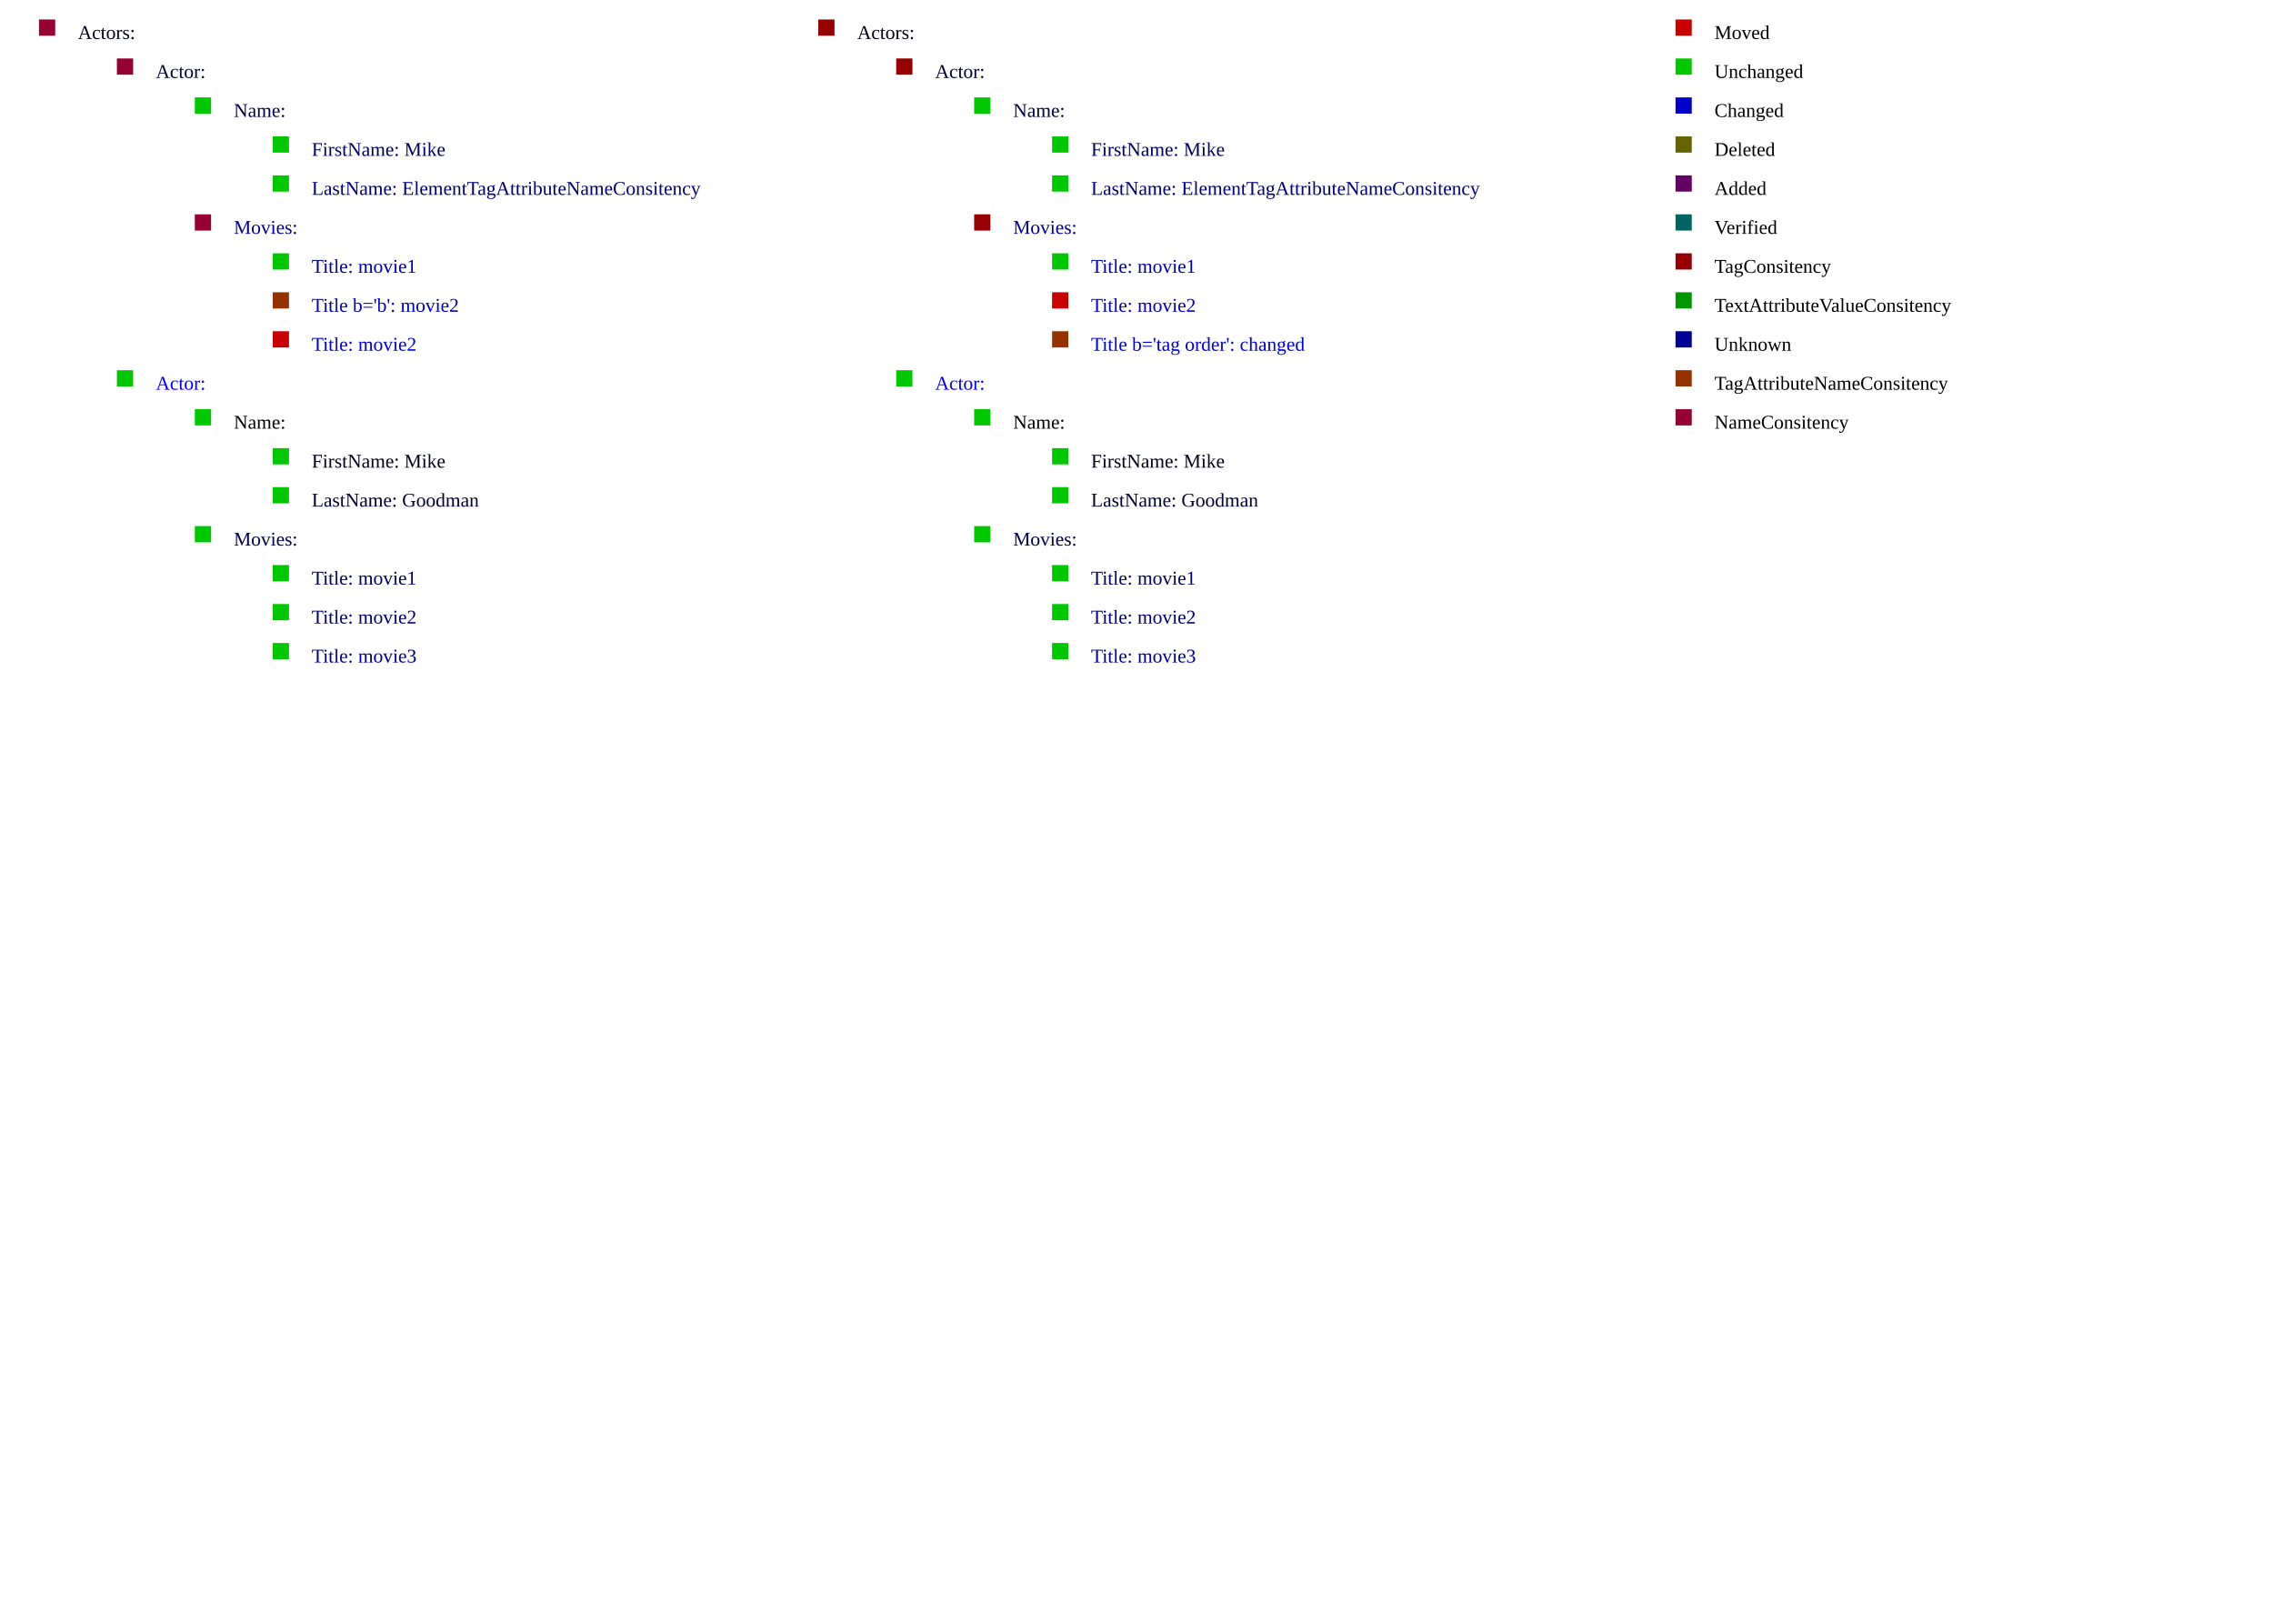
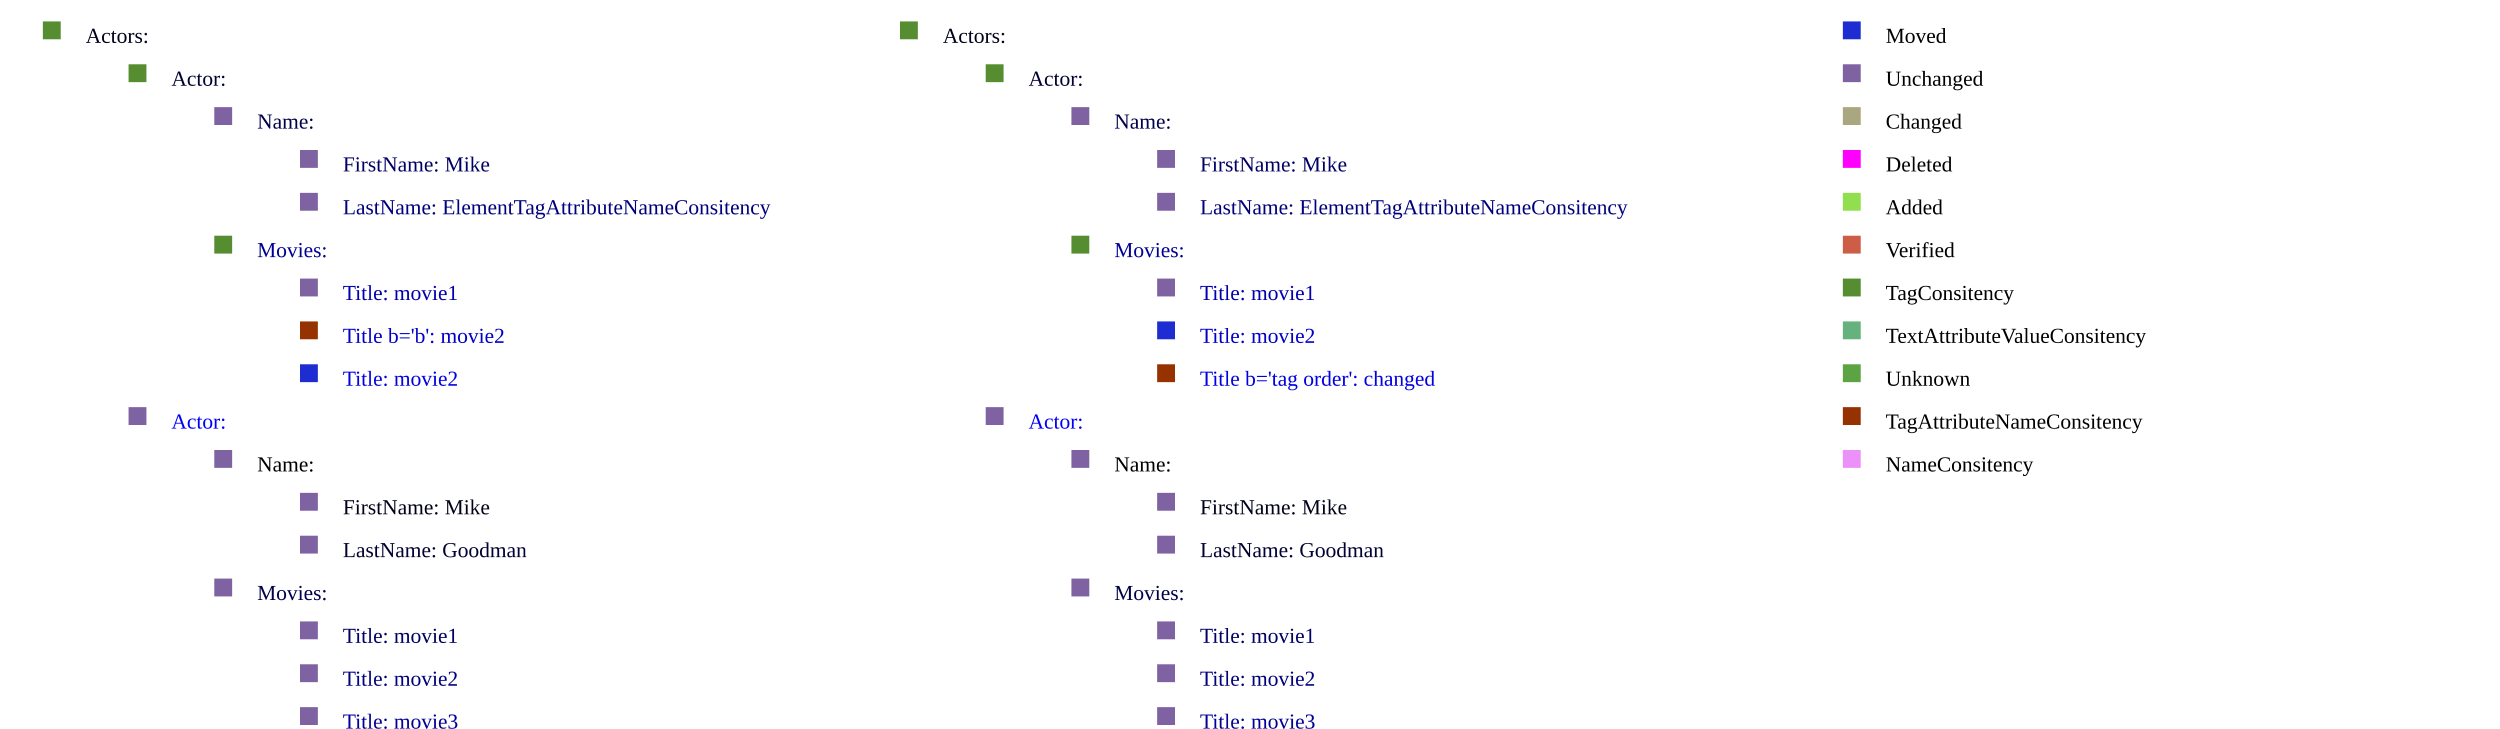
- <svg xmlns="http://www.w3.org/2000/svg" baseProfile="full" height="750" version="1.1" viewBox="0,0,350,250" width="1050">
+ <svg xmlns="http://www.w3.org/2000/svg" baseProfile="full" height="306.0" version="1.1" viewBox="0,0,350,102.0" width="1050">
  <defs />
  <svg baseProfile="full" height="100%" version="1.1" width="100%">
    <defs />
    <text fill="rgb(0,0,25)" font-size="25%" x="12.0" y="6.0">Actors:  
</text>
    <text fill="rgb(0,0,50)" font-size="25%" x="24.0" y="12.0">Actor:  
</text>
    <text fill="rgb(0,0,75)" font-size="25%" x="36.0" y="18.0">Name:  
</text>
    <text fill="rgb(0,0,100)" font-size="25%" x="48.0" y="24.0">FirstName: Mike</text>
    <text fill="rgb(0,0,125)" font-size="25%" x="48.0" y="30.0">LastName: ElementTagAttributeNameConsitency</text>
    <text fill="rgb(0,0,150)" font-size="25%" x="36.0" y="36.0">Movies:  
</text>
    <text fill="rgb(0,0,175)" font-size="25%" x="48.0" y="42.0">Title: 
movie1
</text>
    <text fill="rgb(0,0,200)" font-size="25%" x="48.0" y="48.0">Title b='b': movie2</text>
    <text fill="rgb(0,0,225)" font-size="25%" x="48.0" y="54.0">Title: movie2</text>
    <text fill="rgb(0,0,250)" font-size="25%" x="24.0" y="60.0">Actor:  
</text>
    <text fill="rgb(0,0,0)" font-size="25%" x="36.0" y="66.0">Name:  
</text>
    <text fill="rgb(0,0,25)" font-size="25%" x="48.0" y="72.0">FirstName: 
Mike
</text>
    <text fill="rgb(0,0,50)" font-size="25%" x="48.0" y="78.0">LastName: Goodman</text>
    <text fill="rgb(0,0,75)" font-size="25%" x="36.0" y="84.0">Movies:  
</text>
    <text fill="rgb(0,0,100)" font-size="25%" x="48.0" y="90.0">Title: movie1</text>
    <text fill="rgb(0,0,125)" font-size="25%" x="48.0" y="96.0">Title: movie2</text>
    <text fill="rgb(0,0,150)" font-size="25%" x="48.0" y="102.0">Title: movie3</text>
-     <rect fill="rgb(150,0,50)" height="2.5" width="2.5" x="6.0" y="3.0" />
-     <rect fill="rgb(150,0,50)" height="2.5" width="2.5" x="18.0" y="9.0" />
-     <rect fill="rgb(0,200,0)" height="2.5" width="2.5" x="30.0" y="15.0" />
-     <rect fill="rgb(0,200,0)" height="2.5" width="2.5" x="42.0" y="21.0" />
-     <rect fill="rgb(0,200,0)" height="2.5" width="2.5" x="42.0" y="27.0" />
-     <rect fill="rgb(150,0,50)" height="2.5" width="2.5" x="30.0" y="33.0" />
-     <rect fill="rgb(0,200,0)" height="2.5" width="2.5" x="42.0" y="39.0" />
+     <rect fill="rgb(85,141,48)" height="2.5" width="2.5" x="6.0" y="3.0" />
+     <rect fill="rgb(85,141,48)" height="2.5" width="2.5" x="18.0" y="9.0" />
+     <rect fill="rgb(126,98,161)" height="2.5" width="2.5" x="30.0" y="15.0" />
+     <rect fill="rgb(126,98,161)" height="2.5" width="2.5" x="42.0" y="21.0" />
+     <rect fill="rgb(126,98,161)" height="2.5" width="2.5" x="42.0" y="27.0" />
+     <rect fill="rgb(85,141,48)" height="2.5" width="2.5" x="30.0" y="33.0" />
+     <rect fill="rgb(126,98,161)" height="2.5" width="2.5" x="42.0" y="39.0" />
    <rect fill="rgb(150,50,0)" height="2.5" width="2.5" x="42.0" y="45.0" />
-     <rect fill="rgb(200,0,0)" height="2.5" width="2.5" x="42.0" y="51.0" />
-     <rect fill="rgb(0,200,0)" height="2.5" width="2.5" x="18.0" y="57.0" />
-     <rect fill="rgb(0,200,0)" height="2.5" width="2.5" x="30.0" y="63.0" />
-     <rect fill="rgb(0,200,0)" height="2.5" width="2.5" x="42.0" y="69.0" />
-     <rect fill="rgb(0,200,0)" height="2.5" width="2.5" x="42.0" y="75.0" />
-     <rect fill="rgb(0,200,0)" height="2.5" width="2.5" x="30.0" y="81.0" />
-     <rect fill="rgb(0,200,0)" height="2.5" width="2.5" x="42.0" y="87.0" />
-     <rect fill="rgb(0,200,0)" height="2.5" width="2.5" x="42.0" y="93.0" />
-     <rect fill="rgb(0,200,0)" height="2.5" width="2.5" x="42.0" y="99.0" />
+     <rect fill="rgb(30,45,210)" height="2.5" width="2.5" x="42.0" y="51.0" />
+     <rect fill="rgb(126,98,161)" height="2.5" width="2.5" x="18.0" y="57.0" />
+     <rect fill="rgb(126,98,161)" height="2.5" width="2.5" x="30.0" y="63.0" />
+     <rect fill="rgb(126,98,161)" height="2.5" width="2.5" x="42.0" y="69.0" />
+     <rect fill="rgb(126,98,161)" height="2.5" width="2.5" x="42.0" y="75.0" />
+     <rect fill="rgb(126,98,161)" height="2.5" width="2.5" x="30.0" y="81.0" />
+     <rect fill="rgb(126,98,161)" height="2.5" width="2.5" x="42.0" y="87.0" />
+     <rect fill="rgb(126,98,161)" height="2.5" width="2.5" x="42.0" y="93.0" />
+     <rect fill="rgb(126,98,161)" height="2.5" width="2.5" x="42.0" y="99.0" />
  </svg>
  <svg baseProfile="full" height="100%" version="1.1" width="100%" x="120.0" y="0">
    <defs />
    <text fill="rgb(0,0,25)" font-size="25%" x="12.0" y="6.0">Actors:  
</text>
    <text fill="rgb(0,0,50)" font-size="25%" x="24.0" y="12.0">Actor:  
</text>
    <text fill="rgb(0,0,75)" font-size="25%" x="36.0" y="18.0">Name:  
</text>
    <text fill="rgb(0,0,100)" font-size="25%" x="48.0" y="24.0">FirstName: Mike</text>
    <text fill="rgb(0,0,125)" font-size="25%" x="48.0" y="30.0">LastName: ElementTagAttributeNameConsitency</text>
    <text fill="rgb(0,0,150)" font-size="25%" x="36.0" y="36.0">Movies:  
</text>
    <text fill="rgb(0,0,175)" font-size="25%" x="48.0" y="42.0">Title: 
movie1
</text>
    <text fill="rgb(0,0,200)" font-size="25%" x="48.0" y="48.0">Title: movie2</text>
    <text fill="rgb(0,0,225)" font-size="25%" x="48.0" y="54.0">Title b='tag order': changed</text>
    <text fill="rgb(0,0,250)" font-size="25%" x="24.0" y="60.0">Actor:  
</text>
    <text fill="rgb(0,0,0)" font-size="25%" x="36.0" y="66.0">Name:  
</text>
    <text fill="rgb(0,0,25)" font-size="25%" x="48.0" y="72.0">FirstName: 
Mike
</text>
    <text fill="rgb(0,0,50)" font-size="25%" x="48.0" y="78.0">LastName: Goodman</text>
    <text fill="rgb(0,0,75)" font-size="25%" x="36.0" y="84.0">Movies:  
</text>
    <text fill="rgb(0,0,100)" font-size="25%" x="48.0" y="90.0">Title: movie1</text>
    <text fill="rgb(0,0,125)" font-size="25%" x="48.0" y="96.0">Title: movie2</text>
    <text fill="rgb(0,0,150)" font-size="25%" x="48.0" y="102.0">Title: movie3</text>
-     <rect fill="rgb(150,0,0)" height="2.5" width="2.5" x="6.0" y="3.0" />
-     <rect fill="rgb(150,0,0)" height="2.5" width="2.5" x="18.0" y="9.0" />
-     <rect fill="rgb(0,200,0)" height="2.5" width="2.5" x="30.0" y="15.0" />
-     <rect fill="rgb(0,200,0)" height="2.5" width="2.5" x="42.0" y="21.0" />
-     <rect fill="rgb(0,200,0)" height="2.5" width="2.5" x="42.0" y="27.0" />
-     <rect fill="rgb(150,0,0)" height="2.5" width="2.5" x="30.0" y="33.0" />
-     <rect fill="rgb(0,200,0)" height="2.5" width="2.5" x="42.0" y="39.0" />
-     <rect fill="rgb(200,0,0)" height="2.5" width="2.5" x="42.0" y="45.0" />
+     <rect fill="rgb(85,141,48)" height="2.5" width="2.5" x="6.0" y="3.0" />
+     <rect fill="rgb(85,141,48)" height="2.5" width="2.5" x="18.0" y="9.0" />
+     <rect fill="rgb(126,98,161)" height="2.5" width="2.5" x="30.0" y="15.0" />
+     <rect fill="rgb(126,98,161)" height="2.5" width="2.5" x="42.0" y="21.0" />
+     <rect fill="rgb(126,98,161)" height="2.5" width="2.5" x="42.0" y="27.0" />
+     <rect fill="rgb(85,141,48)" height="2.5" width="2.5" x="30.0" y="33.0" />
+     <rect fill="rgb(126,98,161)" height="2.5" width="2.5" x="42.0" y="39.0" />
+     <rect fill="rgb(30,45,210)" height="2.5" width="2.5" x="42.0" y="45.0" />
    <rect fill="rgb(150,50,0)" height="2.5" width="2.5" x="42.0" y="51.0" />
-     <rect fill="rgb(0,200,0)" height="2.5" width="2.5" x="18.0" y="57.0" />
-     <rect fill="rgb(0,200,0)" height="2.5" width="2.5" x="30.0" y="63.0" />
-     <rect fill="rgb(0,200,0)" height="2.5" width="2.5" x="42.0" y="69.0" />
-     <rect fill="rgb(0,200,0)" height="2.5" width="2.5" x="42.0" y="75.0" />
-     <rect fill="rgb(0,200,0)" height="2.5" width="2.5" x="30.0" y="81.0" />
-     <rect fill="rgb(0,200,0)" height="2.5" width="2.5" x="42.0" y="87.0" />
-     <rect fill="rgb(0,200,0)" height="2.5" width="2.5" x="42.0" y="93.0" />
-     <rect fill="rgb(0,200,0)" height="2.5" width="2.5" x="42.0" y="99.0" />
+     <rect fill="rgb(126,98,161)" height="2.5" width="2.5" x="18.0" y="57.0" />
+     <rect fill="rgb(126,98,161)" height="2.5" width="2.5" x="30.0" y="63.0" />
+     <rect fill="rgb(126,98,161)" height="2.5" width="2.5" x="42.0" y="69.0" />
+     <rect fill="rgb(126,98,161)" height="2.5" width="2.5" x="42.0" y="75.0" />
+     <rect fill="rgb(126,98,161)" height="2.5" width="2.5" x="30.0" y="81.0" />
+     <rect fill="rgb(126,98,161)" height="2.5" width="2.5" x="42.0" y="87.0" />
+     <rect fill="rgb(126,98,161)" height="2.5" width="2.5" x="42.0" y="93.0" />
+     <rect fill="rgb(126,98,161)" height="2.5" width="2.5" x="42.0" y="99.0" />
  </svg>
  <svg baseProfile="full" height="100%" version="1.1" width="100%" x="240.0" y="0">
    <defs />
    <text fill="rgb(0,0,0)" font-size="25%" x="24.0" y="6.0">Moved</text>
-     <rect fill="rgb(200,0,0)" height="2.5" width="2.5" x="18.0" y="3.0" />
+     <rect fill="rgb(30,45,210)" height="2.5" width="2.5" x="18.0" y="3.0" />
    <text fill="rgb(0,0,0)" font-size="25%" x="24.0" y="12.0">Unchanged</text>
-     <rect fill="rgb(0,200,0)" height="2.5" width="2.5" x="18.0" y="9.0" />
+     <rect fill="rgb(126,98,161)" height="2.5" width="2.5" x="18.0" y="9.0" />
    <text fill="rgb(0,0,0)" font-size="25%" x="24.0" y="18.0">Changed</text>
-     <rect fill="rgb(0,0,200)" height="2.5" width="2.5" x="18.0" y="15.0" />
+     <rect fill="rgb(170,166,127)" height="2.5" width="2.5" x="18.0" y="15.0" />
    <text fill="rgb(0,0,0)" font-size="25%" x="24.0" y="24.0">Deleted</text>
-     <rect fill="rgb(100,100,0)" height="2.5" width="2.5" x="18.0" y="21.0" />
+     <rect fill="rgb(255,0,255)" height="2.5" width="2.5" x="18.0" y="21.0" />
    <text fill="rgb(0,0,0)" font-size="25%" x="24.0" y="30.0">Added</text>
-     <rect fill="rgb(100,0,100)" height="2.5" width="2.5" x="18.0" y="27.0" />
+     <rect fill="rgb(145,223,78)" height="2.5" width="2.5" x="18.0" y="27.0" />
    <text fill="rgb(0,0,0)" font-size="25%" x="24.0" y="36.0">Verified</text>
-     <rect fill="rgb(0,100,100)" height="2.5" width="2.5" x="18.0" y="33.0" />
+     <rect fill="rgb(205,93,71)" height="2.5" width="2.5" x="18.0" y="33.0" />
    <text fill="rgb(0,0,0)" font-size="25%" x="24.0" y="42.0">TagConsitency</text>
-     <rect fill="rgb(150,0,0)" height="2.5" width="2.5" x="18.0" y="39.0" />
+     <rect fill="rgb(85,141,48)" height="2.5" width="2.5" x="18.0" y="39.0" />
    <text fill="rgb(0,0,0)" font-size="25%" x="24.0" y="48.0">TextAttributeValueConsitency</text>
-     <rect fill="rgb(0,150,0)" height="2.5" width="2.5" x="18.0" y="45.0" />
+     <rect fill="rgb(102,178,126)" height="2.5" width="2.5" x="18.0" y="45.0" />
    <text fill="rgb(0,0,0)" font-size="25%" x="24.0" y="54.0">Unknown</text>
-     <rect fill="rgb(0,0,150)" height="2.5" width="2.5" x="18.0" y="51.0" />
+     <rect fill="rgb(92,163,67)" height="2.5" width="2.5" x="18.0" y="51.0" />
    <text fill="rgb(0,0,0)" font-size="25%" x="24.0" y="60.0">TagAttributeNameConsitency</text>
    <rect fill="rgb(150,50,0)" height="2.5" width="2.5" x="18.0" y="57.0" />
    <text fill="rgb(0,0,0)" font-size="25%" x="24.0" y="66.0">NameConsitency</text>
-     <rect fill="rgb(150,0,50)" height="2.5" width="2.5" x="18.0" y="63.0" />
+     <rect fill="rgb(236,145,248)" height="2.5" width="2.5" x="18.0" y="63.0" />
  </svg>
</svg>
